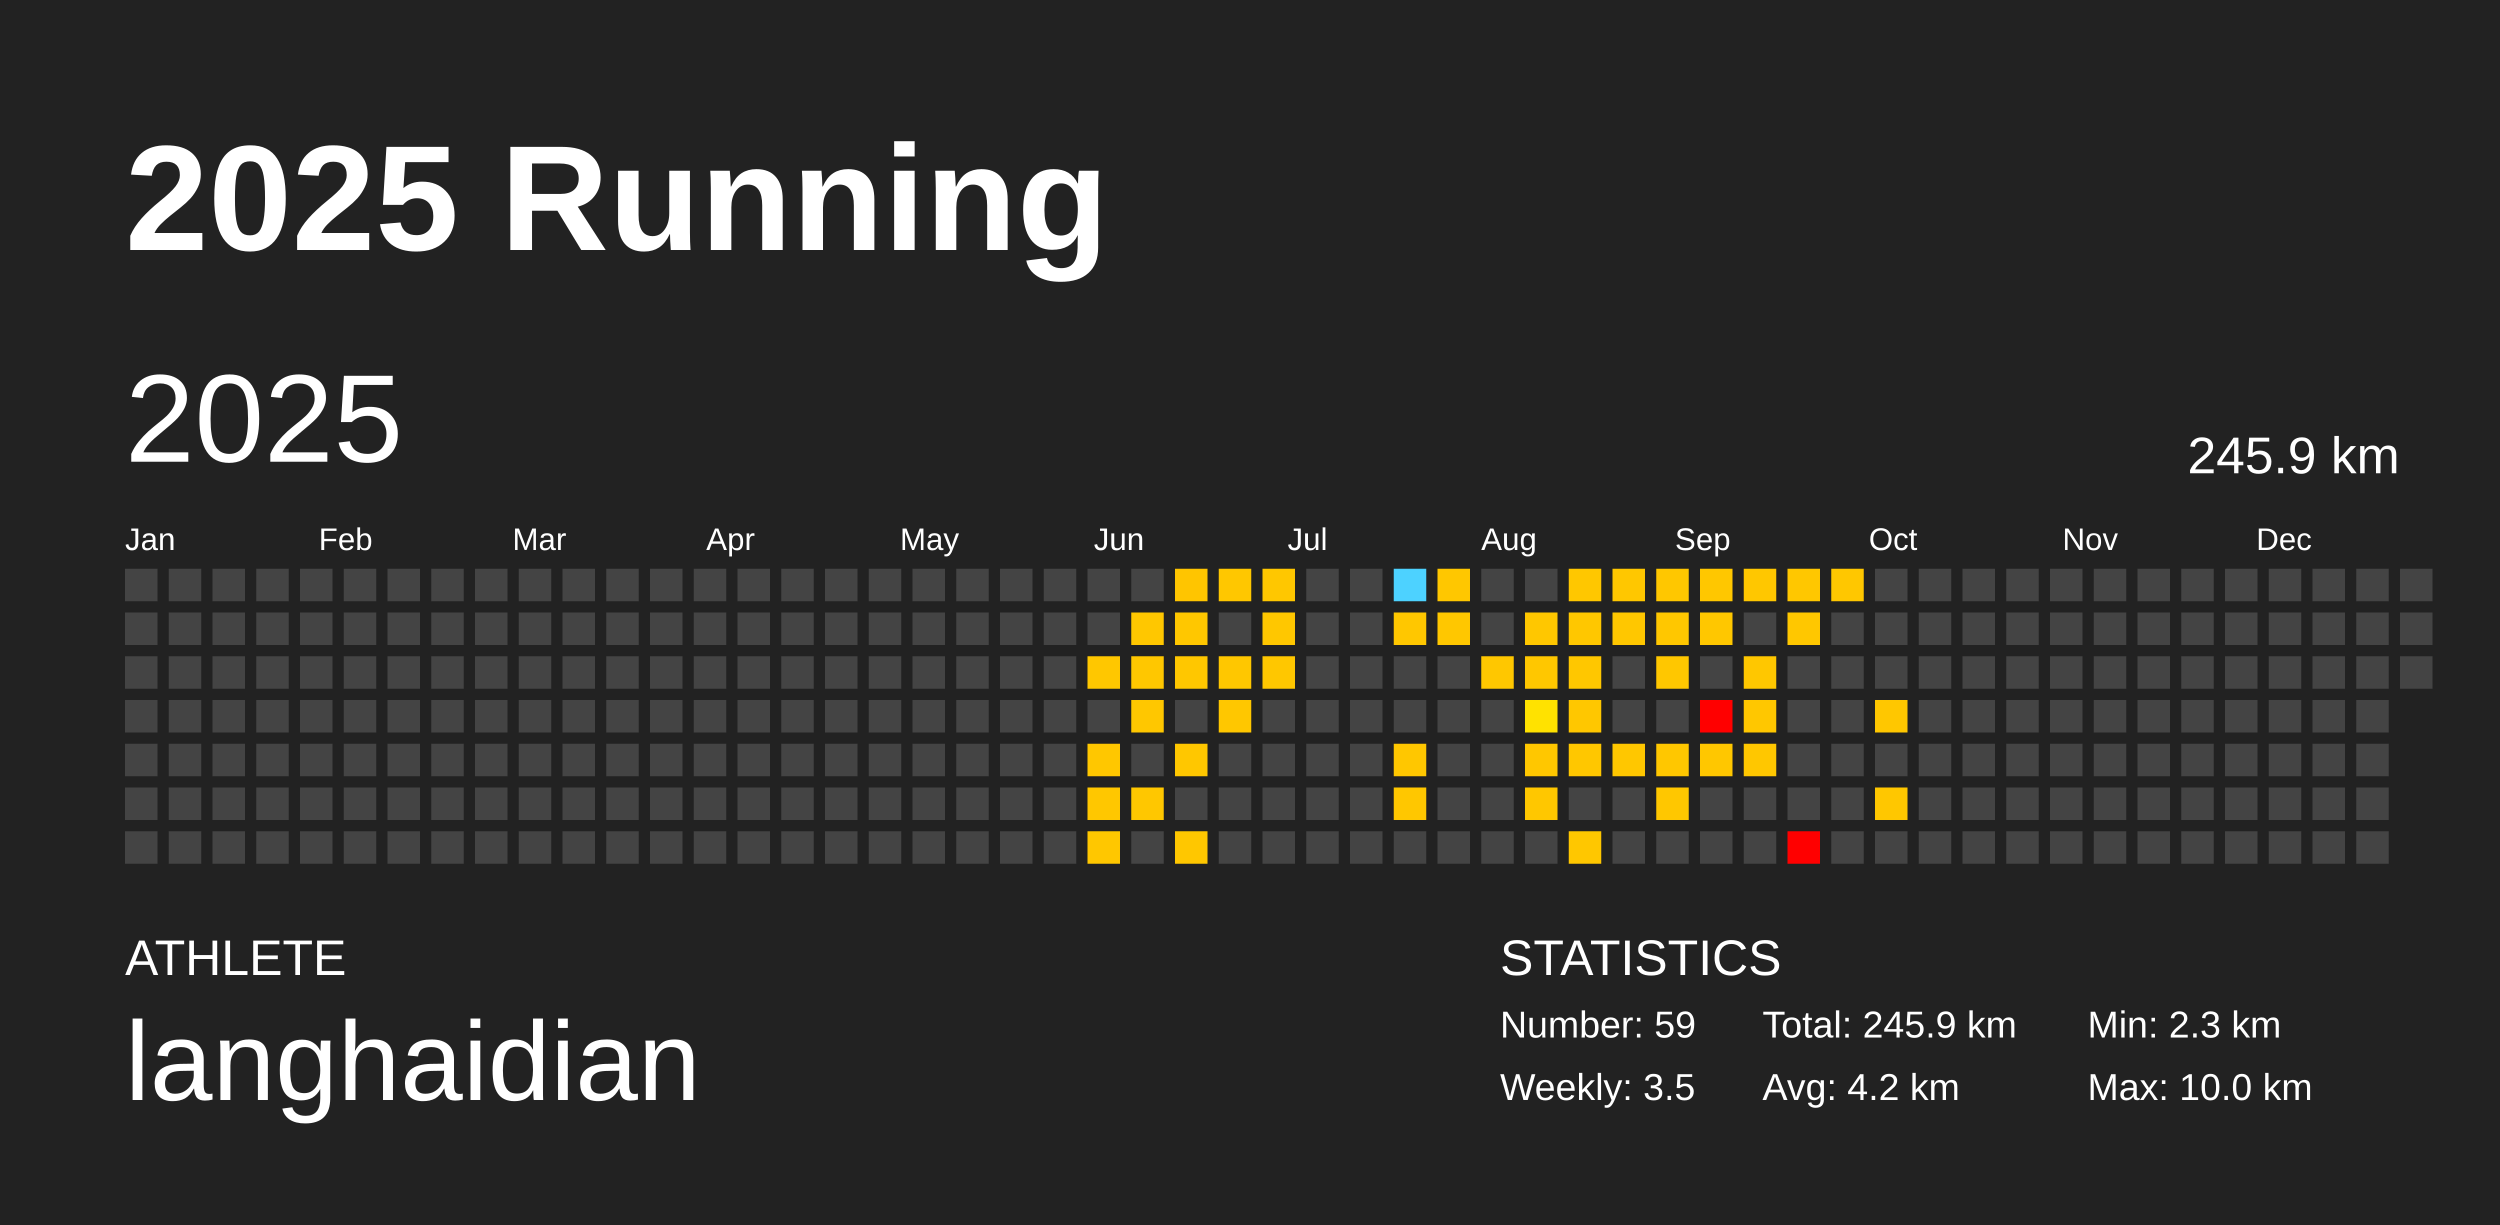
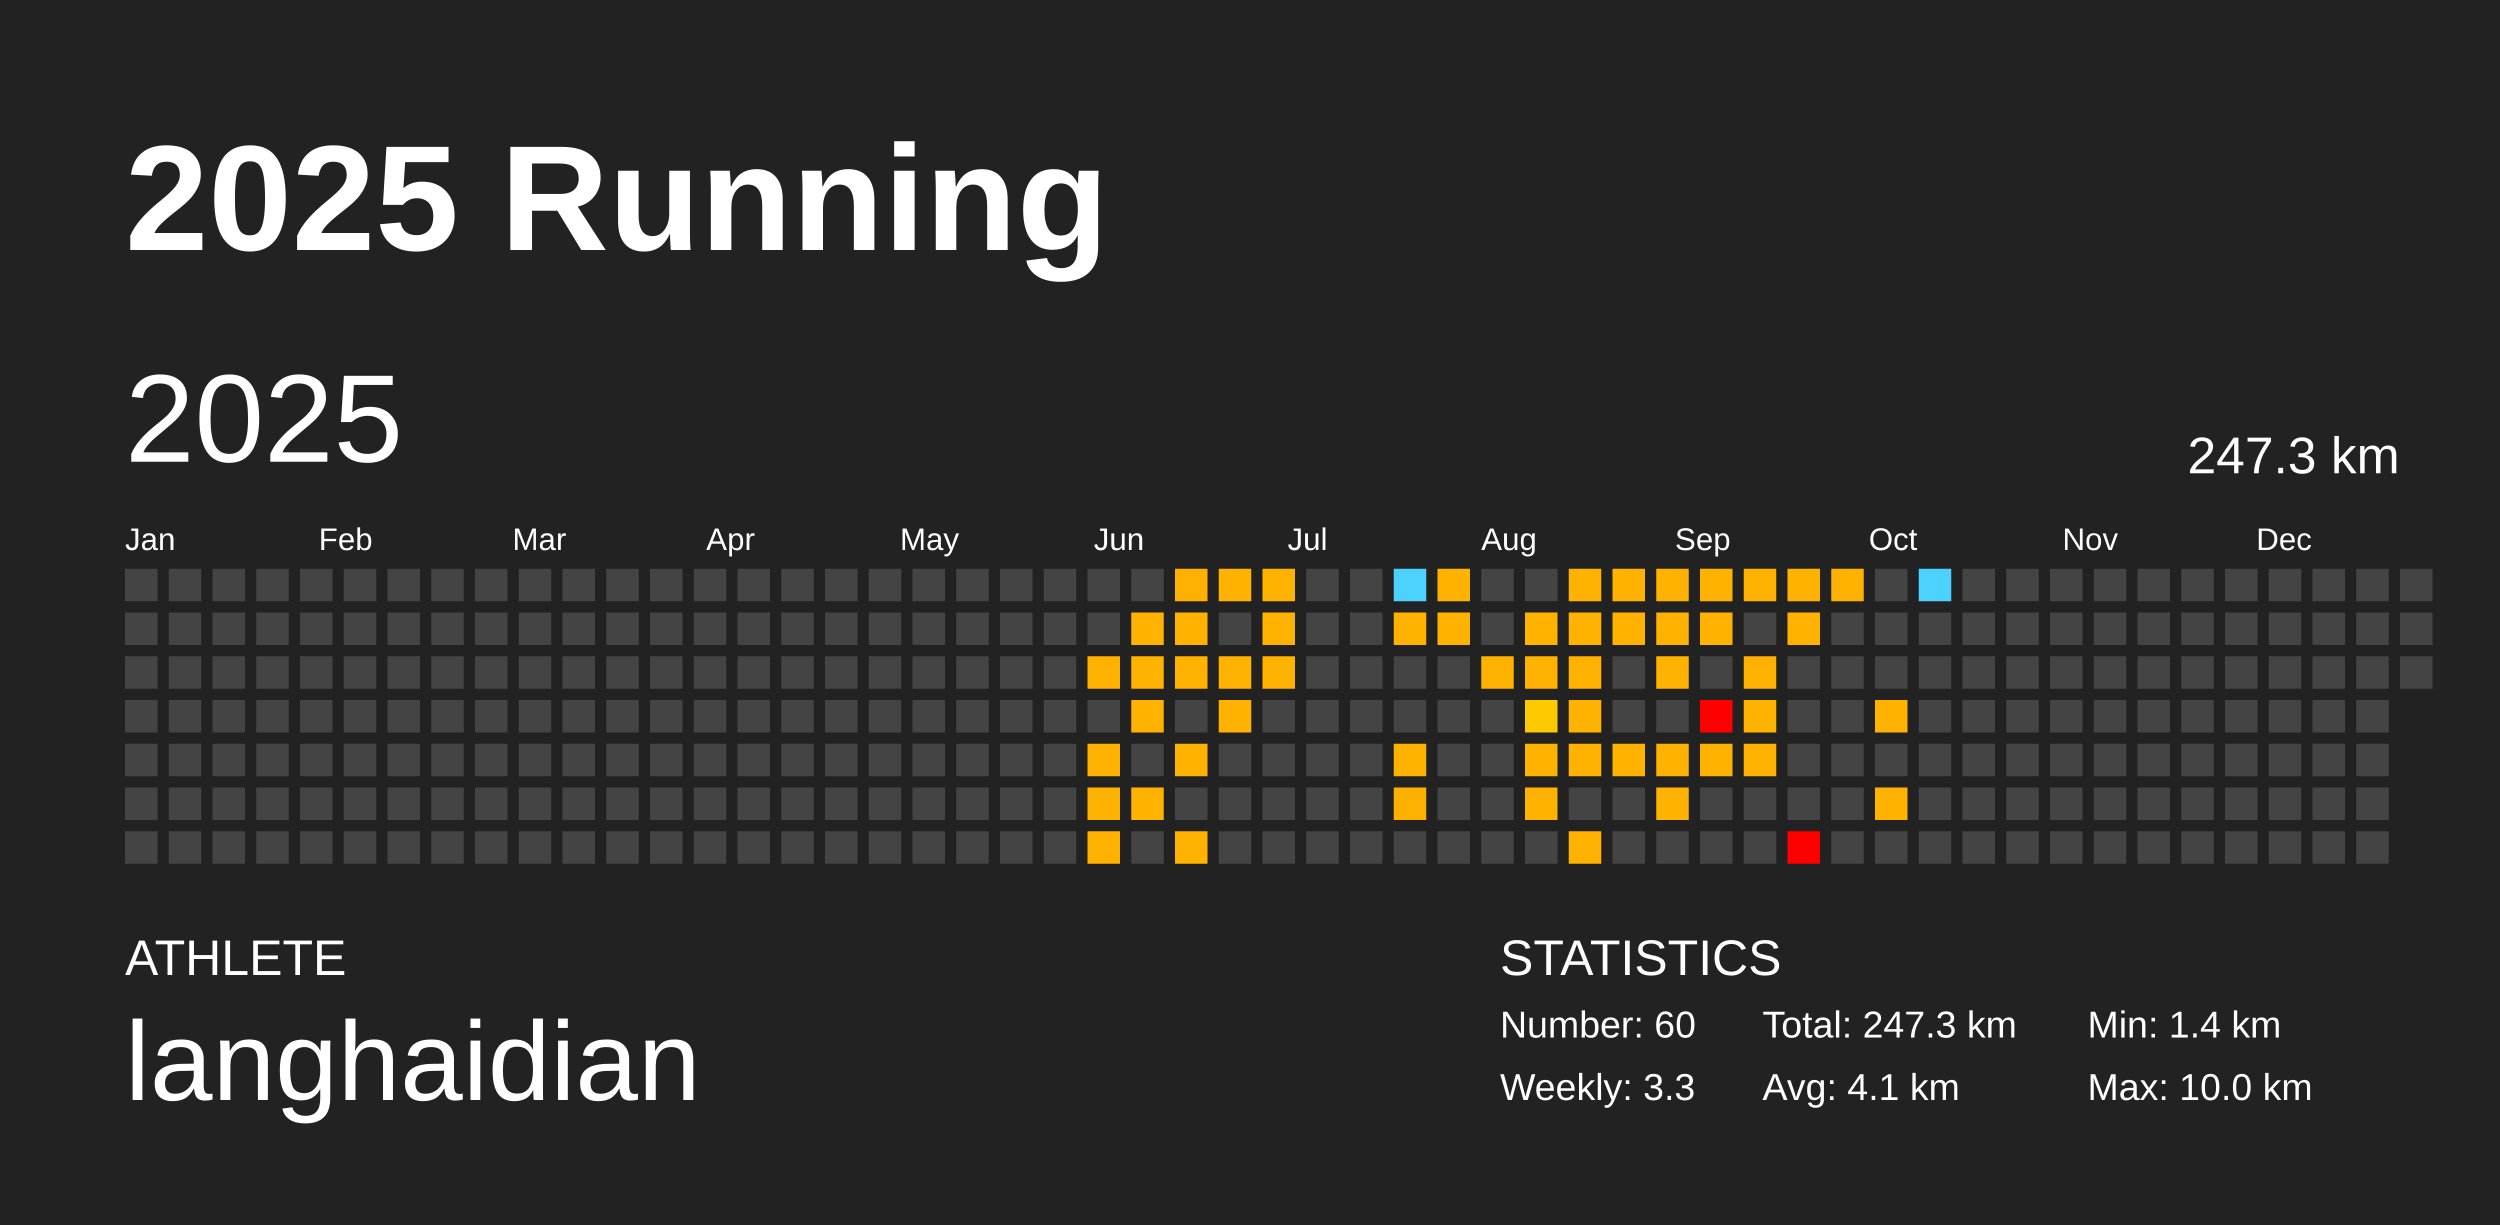
<svg xmlns="http://www.w3.org/2000/svg" baseProfile="full" height="98mm" version="1.1" viewBox="0,0,200,98" width="200mm">
  <defs />
  <rect fill="#222222" height="98" width="200" x="0" y="0" />
  <text fill="#FFFFFF" style="font-size:12px; font-family:Arial; font-weight:bold;" x="10" y="20">2025 Running</text>
  <text fill="#FFFFFF" style="font-size:4px; font-family:Arial" x="10" y="78">ATHLETE</text>
  <text fill="#FFFFFF" style="font-size:9px; font-family:Arial" x="10" y="88">langhaidian</text>
  <text fill="#FFFFFF" style="font-size:4px; font-family:Arial" x="120" y="78">STATISTICS</text>
-   <text fill="#FFFFFF" style="font-size:3px; font-family:Arial" x="120" y="83">Number: 59</text>
-   <text fill="#FFFFFF" style="font-size:3px; font-family:Arial" x="120" y="88">Weekly: 3.5</text>
-   <text fill="#FFFFFF" style="font-size:3px; font-family:Arial" x="141" y="83">Total: 245.9 km</text>
-   <text fill="#FFFFFF" style="font-size:3px; font-family:Arial" x="141" y="88">Avg: 4.2 km</text>
-   <text fill="#FFFFFF" style="font-size:3px; font-family:Arial" x="167" y="83">Min: 2.3 km</text>
+   <text fill="#FFFFFF" style="font-size:3px; font-family:Arial" x="120" y="83">Number: 60</text>
+   <text fill="#FFFFFF" style="font-size:3px; font-family:Arial" x="120" y="88">Weekly: 3.3</text>
+   <text fill="#FFFFFF" style="font-size:3px; font-family:Arial" x="141" y="83">Total: 247.3 km</text>
+   <text fill="#FFFFFF" style="font-size:3px; font-family:Arial" x="141" y="88">Avg: 4.1 km</text>
+   <text fill="#FFFFFF" style="font-size:3px; font-family:Arial" x="167" y="83">Min: 1.4 km</text>
  <text fill="#FFFFFF" style="font-size:3px; font-family:Arial" x="167" y="88">Max: 10.0 km</text>
  <text dominant-baseline="hanging" fill="#FFFFFF" style="font-size:10.0px; font-family:Arial;" x="10" y="30">2025</text>
-   <text dominant-baseline="hanging" fill="#FFFFFF" style="font-size:4.125px; font-family:Arial;" x="175" y="35">245.9 km</text>
+   <text dominant-baseline="hanging" fill="#FFFFFF" style="font-size:4.125px; font-family:Arial;" x="175" y="35">247.3 km</text>
  <text fill="#FFFFFF" style="font-size:2.5px; font-family:Arial" x="10.0" y="44">Jan</text>
  <text fill="#FFFFFF" style="font-size:2.5px; font-family:Arial" x="25.5" y="44">Feb</text>
  <text fill="#FFFFFF" style="font-size:2.5px; font-family:Arial" x="41.0" y="44">Mar</text>
  <text fill="#FFFFFF" style="font-size:2.5px; font-family:Arial" x="56.5" y="44">Apr</text>
  <text fill="#FFFFFF" style="font-size:2.5px; font-family:Arial" x="72.0" y="44">May</text>
  <text fill="#FFFFFF" style="font-size:2.5px; font-family:Arial" x="87.5" y="44">Jun</text>
  <text fill="#FFFFFF" style="font-size:2.5px; font-family:Arial" x="103.0" y="44">Jul</text>
  <text fill="#FFFFFF" style="font-size:2.5px; font-family:Arial" x="118.5" y="44">Aug</text>
  <text fill="#FFFFFF" style="font-size:2.5px; font-family:Arial" x="134.0" y="44">Sep</text>
  <text fill="#FFFFFF" style="font-size:2.5px; font-family:Arial" x="149.5" y="44">Oct</text>
  <text fill="#FFFFFF" style="font-size:2.5px; font-family:Arial" x="165.0" y="44">Nov</text>
  <text fill="#FFFFFF" style="font-size:2.5px; font-family:Arial" x="180.5" y="44">Dec</text>
  <rect fill="#444444" height="2.6" width="2.6" x="10.0" y="45.5" />
  <rect fill="#444444" height="2.6" width="2.6" x="10.0" y="49.0" />
  <rect fill="#444444" height="2.6" width="2.6" x="10.0" y="52.5" />
  <rect fill="#444444" height="2.6" width="2.6" x="10.0" y="56.0" />
  <rect fill="#444444" height="2.6" width="2.6" x="10.0" y="59.5" />
  <rect fill="#444444" height="2.6" width="2.6" x="10.0" y="63.0" />
  <rect fill="#444444" height="2.6" width="2.6" x="10.0" y="66.5" />
  <rect fill="#444444" height="2.6" width="2.6" x="13.5" y="45.5" />
  <rect fill="#444444" height="2.6" width="2.6" x="13.5" y="49.0" />
  <rect fill="#444444" height="2.6" width="2.6" x="13.5" y="52.5" />
  <rect fill="#444444" height="2.6" width="2.6" x="13.5" y="56.0" />
  <rect fill="#444444" height="2.6" width="2.6" x="13.5" y="59.5" />
  <rect fill="#444444" height="2.6" width="2.6" x="13.5" y="63.0" />
  <rect fill="#444444" height="2.6" width="2.6" x="13.5" y="66.5" />
  <rect fill="#444444" height="2.6" width="2.6" x="17.0" y="45.5" />
  <rect fill="#444444" height="2.6" width="2.6" x="17.0" y="49.0" />
  <rect fill="#444444" height="2.6" width="2.6" x="17.0" y="52.5" />
  <rect fill="#444444" height="2.6" width="2.6" x="17.0" y="56.0" />
  <rect fill="#444444" height="2.6" width="2.6" x="17.0" y="59.5" />
  <rect fill="#444444" height="2.6" width="2.6" x="17.0" y="63.0" />
  <rect fill="#444444" height="2.6" width="2.6" x="17.0" y="66.5" />
  <rect fill="#444444" height="2.6" width="2.6" x="20.5" y="45.5" />
  <rect fill="#444444" height="2.6" width="2.6" x="20.5" y="49.0" />
  <rect fill="#444444" height="2.6" width="2.6" x="20.5" y="52.5" />
  <rect fill="#444444" height="2.6" width="2.6" x="20.5" y="56.0" />
  <rect fill="#444444" height="2.6" width="2.6" x="20.5" y="59.5" />
  <rect fill="#444444" height="2.6" width="2.6" x="20.5" y="63.0" />
  <rect fill="#444444" height="2.6" width="2.6" x="20.5" y="66.5" />
  <rect fill="#444444" height="2.6" width="2.6" x="24.0" y="45.5" />
  <rect fill="#444444" height="2.6" width="2.6" x="24.0" y="49.0" />
  <rect fill="#444444" height="2.6" width="2.6" x="24.0" y="52.5" />
  <rect fill="#444444" height="2.6" width="2.6" x="24.0" y="56.0" />
  <rect fill="#444444" height="2.6" width="2.6" x="24.0" y="59.5" />
  <rect fill="#444444" height="2.6" width="2.6" x="24.0" y="63.0" />
  <rect fill="#444444" height="2.6" width="2.6" x="24.0" y="66.5" />
  <rect fill="#444444" height="2.6" width="2.6" x="27.5" y="45.5" />
  <rect fill="#444444" height="2.6" width="2.6" x="27.5" y="49.0" />
  <rect fill="#444444" height="2.6" width="2.6" x="27.5" y="52.5" />
  <rect fill="#444444" height="2.6" width="2.6" x="27.5" y="56.0" />
  <rect fill="#444444" height="2.6" width="2.6" x="27.5" y="59.5" />
  <rect fill="#444444" height="2.6" width="2.6" x="27.5" y="63.0" />
  <rect fill="#444444" height="2.6" width="2.6" x="27.5" y="66.5" />
  <rect fill="#444444" height="2.6" width="2.6" x="31.0" y="45.5" />
  <rect fill="#444444" height="2.6" width="2.6" x="31.0" y="49.0" />
  <rect fill="#444444" height="2.6" width="2.6" x="31.0" y="52.5" />
  <rect fill="#444444" height="2.6" width="2.6" x="31.0" y="56.0" />
  <rect fill="#444444" height="2.6" width="2.6" x="31.0" y="59.5" />
  <rect fill="#444444" height="2.6" width="2.6" x="31.0" y="63.0" />
  <rect fill="#444444" height="2.6" width="2.6" x="31.0" y="66.5" />
  <rect fill="#444444" height="2.6" width="2.6" x="34.5" y="45.5" />
  <rect fill="#444444" height="2.6" width="2.6" x="34.5" y="49.0" />
  <rect fill="#444444" height="2.6" width="2.6" x="34.5" y="52.5" />
  <rect fill="#444444" height="2.6" width="2.6" x="34.5" y="56.0" />
  <rect fill="#444444" height="2.6" width="2.6" x="34.5" y="59.5" />
  <rect fill="#444444" height="2.6" width="2.6" x="34.5" y="63.0" />
  <rect fill="#444444" height="2.6" width="2.6" x="34.5" y="66.5" />
  <rect fill="#444444" height="2.6" width="2.6" x="38.0" y="45.5" />
  <rect fill="#444444" height="2.6" width="2.6" x="38.0" y="49.0" />
  <rect fill="#444444" height="2.6" width="2.6" x="38.0" y="52.5" />
  <rect fill="#444444" height="2.6" width="2.6" x="38.0" y="56.0" />
  <rect fill="#444444" height="2.6" width="2.6" x="38.0" y="59.5" />
  <rect fill="#444444" height="2.6" width="2.6" x="38.0" y="63.0" />
  <rect fill="#444444" height="2.6" width="2.6" x="38.0" y="66.5" />
  <rect fill="#444444" height="2.6" width="2.6" x="41.5" y="45.5" />
  <rect fill="#444444" height="2.6" width="2.6" x="41.5" y="49.0" />
  <rect fill="#444444" height="2.6" width="2.6" x="41.5" y="52.5" />
  <rect fill="#444444" height="2.6" width="2.6" x="41.5" y="56.0" />
  <rect fill="#444444" height="2.6" width="2.6" x="41.5" y="59.5" />
  <rect fill="#444444" height="2.6" width="2.6" x="41.5" y="63.0" />
  <rect fill="#444444" height="2.6" width="2.6" x="41.5" y="66.5" />
  <rect fill="#444444" height="2.6" width="2.6" x="45.0" y="45.5" />
  <rect fill="#444444" height="2.6" width="2.6" x="45.0" y="49.0" />
  <rect fill="#444444" height="2.6" width="2.6" x="45.0" y="52.5" />
  <rect fill="#444444" height="2.6" width="2.6" x="45.0" y="56.0" />
  <rect fill="#444444" height="2.6" width="2.6" x="45.0" y="59.5" />
  <rect fill="#444444" height="2.6" width="2.6" x="45.0" y="63.0" />
  <rect fill="#444444" height="2.6" width="2.6" x="45.0" y="66.5" />
  <rect fill="#444444" height="2.6" width="2.6" x="48.5" y="45.5" />
  <rect fill="#444444" height="2.6" width="2.6" x="48.5" y="49.0" />
  <rect fill="#444444" height="2.6" width="2.6" x="48.5" y="52.5" />
  <rect fill="#444444" height="2.6" width="2.6" x="48.5" y="56.0" />
  <rect fill="#444444" height="2.6" width="2.6" x="48.5" y="59.5" />
  <rect fill="#444444" height="2.6" width="2.6" x="48.5" y="63.0" />
  <rect fill="#444444" height="2.6" width="2.6" x="48.5" y="66.5" />
  <rect fill="#444444" height="2.6" width="2.6" x="52.0" y="45.5" />
  <rect fill="#444444" height="2.6" width="2.6" x="52.0" y="49.0" />
  <rect fill="#444444" height="2.6" width="2.6" x="52.0" y="52.5" />
  <rect fill="#444444" height="2.6" width="2.6" x="52.0" y="56.0" />
  <rect fill="#444444" height="2.6" width="2.6" x="52.0" y="59.5" />
  <rect fill="#444444" height="2.6" width="2.6" x="52.0" y="63.0" />
  <rect fill="#444444" height="2.6" width="2.6" x="52.0" y="66.5" />
  <rect fill="#444444" height="2.6" width="2.6" x="55.5" y="45.5" />
  <rect fill="#444444" height="2.6" width="2.6" x="55.5" y="49.0" />
  <rect fill="#444444" height="2.6" width="2.6" x="55.5" y="52.5" />
  <rect fill="#444444" height="2.6" width="2.6" x="55.5" y="56.0" />
  <rect fill="#444444" height="2.6" width="2.6" x="55.5" y="59.5" />
  <rect fill="#444444" height="2.6" width="2.6" x="55.5" y="63.0" />
  <rect fill="#444444" height="2.6" width="2.6" x="55.5" y="66.5" />
  <rect fill="#444444" height="2.6" width="2.6" x="59.0" y="45.5" />
  <rect fill="#444444" height="2.6" width="2.6" x="59.0" y="49.0" />
  <rect fill="#444444" height="2.6" width="2.6" x="59.0" y="52.5" />
  <rect fill="#444444" height="2.6" width="2.6" x="59.0" y="56.0" />
  <rect fill="#444444" height="2.6" width="2.6" x="59.0" y="59.5" />
  <rect fill="#444444" height="2.6" width="2.6" x="59.0" y="63.0" />
  <rect fill="#444444" height="2.6" width="2.6" x="59.0" y="66.5" />
  <rect fill="#444444" height="2.6" width="2.6" x="62.5" y="45.5" />
  <rect fill="#444444" height="2.6" width="2.6" x="62.5" y="49.0" />
  <rect fill="#444444" height="2.6" width="2.6" x="62.5" y="52.5" />
  <rect fill="#444444" height="2.6" width="2.6" x="62.5" y="56.0" />
  <rect fill="#444444" height="2.6" width="2.6" x="62.5" y="59.5" />
  <rect fill="#444444" height="2.6" width="2.6" x="62.5" y="63.0" />
  <rect fill="#444444" height="2.6" width="2.6" x="62.5" y="66.5" />
  <rect fill="#444444" height="2.6" width="2.6" x="66.0" y="45.5" />
  <rect fill="#444444" height="2.6" width="2.6" x="66.0" y="49.0" />
  <rect fill="#444444" height="2.6" width="2.6" x="66.0" y="52.5" />
  <rect fill="#444444" height="2.6" width="2.6" x="66.0" y="56.0" />
  <rect fill="#444444" height="2.6" width="2.6" x="66.0" y="59.5" />
  <rect fill="#444444" height="2.6" width="2.6" x="66.0" y="63.0" />
  <rect fill="#444444" height="2.6" width="2.6" x="66.0" y="66.5" />
  <rect fill="#444444" height="2.6" width="2.6" x="69.5" y="45.5" />
  <rect fill="#444444" height="2.6" width="2.6" x="69.5" y="49.0" />
  <rect fill="#444444" height="2.6" width="2.6" x="69.5" y="52.5" />
  <rect fill="#444444" height="2.6" width="2.6" x="69.5" y="56.0" />
  <rect fill="#444444" height="2.6" width="2.6" x="69.5" y="59.5" />
  <rect fill="#444444" height="2.6" width="2.6" x="69.5" y="63.0" />
  <rect fill="#444444" height="2.6" width="2.6" x="69.5" y="66.5" />
  <rect fill="#444444" height="2.6" width="2.6" x="73.0" y="45.5" />
  <rect fill="#444444" height="2.6" width="2.6" x="73.0" y="49.0" />
  <rect fill="#444444" height="2.6" width="2.6" x="73.0" y="52.5" />
  <rect fill="#444444" height="2.6" width="2.6" x="73.0" y="56.0" />
  <rect fill="#444444" height="2.6" width="2.6" x="73.0" y="59.5" />
  <rect fill="#444444" height="2.6" width="2.6" x="73.0" y="63.0" />
  <rect fill="#444444" height="2.6" width="2.6" x="73.0" y="66.5" />
  <rect fill="#444444" height="2.6" width="2.6" x="76.5" y="45.5" />
  <rect fill="#444444" height="2.6" width="2.6" x="76.5" y="49.0" />
  <rect fill="#444444" height="2.6" width="2.6" x="76.5" y="52.5" />
  <rect fill="#444444" height="2.6" width="2.6" x="76.5" y="56.0" />
  <rect fill="#444444" height="2.6" width="2.6" x="76.5" y="59.5" />
  <rect fill="#444444" height="2.6" width="2.6" x="76.5" y="63.0" />
  <rect fill="#444444" height="2.6" width="2.6" x="76.5" y="66.5" />
  <rect fill="#444444" height="2.6" width="2.6" x="80.0" y="45.5" />
  <rect fill="#444444" height="2.6" width="2.6" x="80.0" y="49.0" />
  <rect fill="#444444" height="2.6" width="2.6" x="80.0" y="52.5" />
  <rect fill="#444444" height="2.6" width="2.6" x="80.0" y="56.0" />
  <rect fill="#444444" height="2.6" width="2.6" x="80.0" y="59.5" />
  <rect fill="#444444" height="2.6" width="2.6" x="80.0" y="63.0" />
  <rect fill="#444444" height="2.6" width="2.6" x="80.0" y="66.5" />
  <rect fill="#444444" height="2.6" width="2.6" x="83.5" y="45.5" />
  <rect fill="#444444" height="2.6" width="2.6" x="83.5" y="49.0" />
  <rect fill="#444444" height="2.6" width="2.6" x="83.5" y="52.5" />
  <rect fill="#444444" height="2.6" width="2.6" x="83.5" y="56.0" />
  <rect fill="#444444" height="2.6" width="2.6" x="83.5" y="59.5" />
  <rect fill="#444444" height="2.6" width="2.6" x="83.5" y="63.0" />
  <rect fill="#444444" height="2.6" width="2.6" x="83.5" y="66.5" />
  <rect fill="#444444" height="2.6" width="2.6" x="87.0" y="45.5" />
  <rect fill="#444444" height="2.6" width="2.6" x="87.0" y="49.0" />
-   <rect fill="#ffc700" height="2.6" width="2.6" x="87.0" y="52.5" />
+   <rect fill="#ffb200" height="2.6" width="2.6" x="87.0" y="52.5" />
  <rect fill="#444444" height="2.6" width="2.6" x="87.0" y="56.0" />
-   <rect fill="#ffc700" height="2.6" width="2.6" x="87.0" y="59.5" />
-   <rect fill="#ffc700" height="2.6" width="2.6" x="87.0" y="63.0" />
-   <rect fill="#ffc700" height="2.6" width="2.6" x="87.0" y="66.5" />
+   <rect fill="#ffb200" height="2.6" width="2.6" x="87.0" y="59.5" />
+   <rect fill="#ffb200" height="2.6" width="2.6" x="87.0" y="63.0" />
+   <rect fill="#ffb200" height="2.6" width="2.6" x="87.0" y="66.5" />
  <rect fill="#444444" height="2.6" width="2.6" x="90.5" y="45.5" />
-   <rect fill="#ffc700" height="2.6" width="2.6" x="90.5" y="49.0" />
-   <rect fill="#ffc700" height="2.6" width="2.6" x="90.5" y="52.5" />
-   <rect fill="#ffc700" height="2.6" width="2.6" x="90.5" y="56.0" />
+   <rect fill="#ffb200" height="2.6" width="2.6" x="90.5" y="49.0" />
+   <rect fill="#ffb200" height="2.6" width="2.6" x="90.5" y="52.5" />
+   <rect fill="#ffb200" height="2.6" width="2.6" x="90.5" y="56.0" />
  <rect fill="#444444" height="2.6" width="2.6" x="90.5" y="59.5" />
-   <rect fill="#ffc700" height="2.6" width="2.6" x="90.5" y="63.0" />
+   <rect fill="#ffb200" height="2.6" width="2.6" x="90.5" y="63.0" />
  <rect fill="#444444" height="2.6" width="2.6" x="90.5" y="66.5" />
-   <rect fill="#ffc500" height="2.6" width="2.6" x="94.0" y="45.5" />
-   <rect fill="#ffc700" height="2.6" width="2.6" x="94.0" y="49.0" />
-   <rect fill="#ffc700" height="2.6" width="2.6" x="94.0" y="52.5" />
+   <rect fill="#ffb000" height="2.6" width="2.6" x="94.0" y="45.5" />
+   <rect fill="#ffb200" height="2.6" width="2.6" x="94.0" y="49.0" />
+   <rect fill="#ffb200" height="2.6" width="2.6" x="94.0" y="52.5" />
  <rect fill="#444444" height="2.6" width="2.6" x="94.0" y="56.0" />
-   <rect fill="#ffc700" height="2.6" width="2.6" x="94.0" y="59.5" />
+   <rect fill="#ffb200" height="2.6" width="2.6" x="94.0" y="59.5" />
  <rect fill="#444444" height="2.6" width="2.6" x="94.0" y="63.0" />
-   <rect fill="#ffc700" height="2.6" width="2.6" x="94.0" y="66.5" />
-   <rect fill="#ffc700" height="2.6" width="2.6" x="97.5" y="45.5" />
+   <rect fill="#ffb200" height="2.6" width="2.6" x="94.0" y="66.5" />
+   <rect fill="#ffb200" height="2.6" width="2.6" x="97.5" y="45.5" />
  <rect fill="#444444" height="2.6" width="2.6" x="97.5" y="49.0" />
-   <rect fill="#ffc700" height="2.6" width="2.6" x="97.5" y="52.5" />
-   <rect fill="#ffc700" height="2.6" width="2.6" x="97.5" y="56.0" />
+   <rect fill="#ffb200" height="2.6" width="2.6" x="97.5" y="52.5" />
+   <rect fill="#ffb200" height="2.6" width="2.6" x="97.5" y="56.0" />
  <rect fill="#444444" height="2.6" width="2.6" x="97.5" y="59.5" />
  <rect fill="#444444" height="2.6" width="2.6" x="97.5" y="63.0" />
  <rect fill="#444444" height="2.6" width="2.6" x="97.5" y="66.5" />
-   <rect fill="#ffc700" height="2.6" width="2.6" x="101.0" y="45.5" />
-   <rect fill="#ffc700" height="2.6" width="2.6" x="101.0" y="49.0" />
-   <rect fill="#ffc700" height="2.6" width="2.6" x="101.0" y="52.5" />
+   <rect fill="#ffb200" height="2.6" width="2.6" x="101.0" y="45.5" />
+   <rect fill="#ffb200" height="2.6" width="2.6" x="101.0" y="49.0" />
+   <rect fill="#ffb200" height="2.6" width="2.6" x="101.0" y="52.5" />
  <rect fill="#444444" height="2.6" width="2.6" x="101.0" y="56.0" />
  <rect fill="#444444" height="2.6" width="2.6" x="101.0" y="59.5" />
  <rect fill="#444444" height="2.6" width="2.6" x="101.0" y="63.0" />
  <rect fill="#444444" height="2.6" width="2.6" x="101.0" y="66.5" />
  <rect fill="#444444" height="2.6" width="2.6" x="104.5" y="45.5" />
  <rect fill="#444444" height="2.6" width="2.6" x="104.5" y="49.0" />
  <rect fill="#444444" height="2.6" width="2.6" x="104.5" y="52.5" />
  <rect fill="#444444" height="2.6" width="2.6" x="104.5" y="56.0" />
  <rect fill="#444444" height="2.6" width="2.6" x="104.5" y="59.5" />
  <rect fill="#444444" height="2.6" width="2.6" x="104.5" y="63.0" />
  <rect fill="#444444" height="2.6" width="2.6" x="104.5" y="66.5" />
  <rect fill="#444444" height="2.6" width="2.6" x="108.0" y="45.5" />
  <rect fill="#444444" height="2.6" width="2.6" x="108.0" y="49.0" />
  <rect fill="#444444" height="2.6" width="2.6" x="108.0" y="52.5" />
  <rect fill="#444444" height="2.6" width="2.6" x="108.0" y="56.0" />
  <rect fill="#444444" height="2.6" width="2.6" x="108.0" y="59.5" />
  <rect fill="#444444" height="2.6" width="2.6" x="108.0" y="63.0" />
  <rect fill="#444444" height="2.6" width="2.6" x="108.0" y="66.5" />
  <rect fill="#4dd2ff" height="2.6" width="2.6" x="111.5" y="45.5" />
-   <rect fill="#ffc700" height="2.6" width="2.6" x="111.5" y="49.0" />
+   <rect fill="#ffb200" height="2.6" width="2.6" x="111.5" y="49.0" />
  <rect fill="#444444" height="2.6" width="2.6" x="111.5" y="52.5" />
  <rect fill="#444444" height="2.6" width="2.6" x="111.5" y="56.0" />
-   <rect fill="#ffc700" height="2.6" width="2.6" x="111.5" y="59.5" />
-   <rect fill="#ffc700" height="2.6" width="2.6" x="111.5" y="63.0" />
+   <rect fill="#ffb200" height="2.6" width="2.6" x="111.5" y="59.5" />
+   <rect fill="#ffb100" height="2.6" width="2.6" x="111.5" y="63.0" />
  <rect fill="#444444" height="2.6" width="2.6" x="111.5" y="66.5" />
-   <rect fill="#ffc700" height="2.6" width="2.6" x="115.0" y="45.5" />
-   <rect fill="#ffc700" height="2.6" width="2.6" x="115.0" y="49.0" />
+   <rect fill="#ffb200" height="2.6" width="2.6" x="115.0" y="45.5" />
+   <rect fill="#ffb200" height="2.6" width="2.6" x="115.0" y="49.0" />
  <rect fill="#444444" height="2.6" width="2.6" x="115.0" y="52.5" />
  <rect fill="#444444" height="2.6" width="2.6" x="115.0" y="56.0" />
  <rect fill="#444444" height="2.6" width="2.6" x="115.0" y="59.5" />
  <rect fill="#444444" height="2.6" width="2.6" x="115.0" y="63.0" />
  <rect fill="#444444" height="2.6" width="2.6" x="115.0" y="66.5" />
  <rect fill="#444444" height="2.6" width="2.6" x="118.5" y="45.5" />
  <rect fill="#444444" height="2.6" width="2.6" x="118.5" y="49.0" />
-   <rect fill="#ffc700" height="2.6" width="2.6" x="118.5" y="52.5" />
+   <rect fill="#ffb200" height="2.6" width="2.6" x="118.5" y="52.5" />
  <rect fill="#444444" height="2.6" width="2.6" x="118.5" y="56.0" />
  <rect fill="#444444" height="2.6" width="2.6" x="118.5" y="59.5" />
  <rect fill="#444444" height="2.6" width="2.6" x="118.5" y="63.0" />
  <rect fill="#444444" height="2.6" width="2.6" x="118.5" y="66.5" />
  <rect fill="#444444" height="2.6" width="2.6" x="122.0" y="45.5" />
-   <rect fill="#ffc700" height="2.6" width="2.6" x="122.0" y="49.0" />
-   <rect fill="#ffc700" height="2.6" width="2.6" x="122.0" y="52.5" />
-   <rect fill="#ffe200" height="2.6" width="2.6" x="122.0" y="56.0" />
-   <rect fill="#ffc700" height="2.6" width="2.6" x="122.0" y="59.5" />
-   <rect fill="#ffc700" height="2.6" width="2.6" x="122.0" y="63.0" />
+   <rect fill="#ffb200" height="2.6" width="2.6" x="122.0" y="49.0" />
+   <rect fill="#ffb200" height="2.6" width="2.6" x="122.0" y="52.5" />
+   <rect fill="#ffc900" height="2.6" width="2.6" x="122.0" y="56.0" />
+   <rect fill="#ffb200" height="2.6" width="2.6" x="122.0" y="59.5" />
+   <rect fill="#ffb200" height="2.6" width="2.6" x="122.0" y="63.0" />
  <rect fill="#444444" height="2.6" width="2.6" x="122.0" y="66.5" />
-   <rect fill="#ffc700" height="2.6" width="2.6" x="125.5" y="45.5" />
-   <rect fill="#ffc700" height="2.6" width="2.6" x="125.5" y="49.0" />
-   <rect fill="#ffc700" height="2.6" width="2.6" x="125.5" y="52.5" />
-   <rect fill="#ffc700" height="2.6" width="2.6" x="125.5" y="56.0" />
-   <rect fill="#ffc700" height="2.6" width="2.6" x="125.5" y="59.5" />
+   <rect fill="#ffb200" height="2.6" width="2.6" x="125.5" y="45.5" />
+   <rect fill="#ffb200" height="2.6" width="2.6" x="125.5" y="49.0" />
+   <rect fill="#ffb200" height="2.6" width="2.6" x="125.5" y="52.5" />
+   <rect fill="#ffb200" height="2.6" width="2.6" x="125.5" y="56.0" />
+   <rect fill="#ffb200" height="2.6" width="2.6" x="125.5" y="59.5" />
  <rect fill="#444444" height="2.6" width="2.6" x="125.5" y="63.0" />
-   <rect fill="#ffc700" height="2.6" width="2.6" x="125.5" y="66.5" />
-   <rect fill="#ffc700" height="2.6" width="2.6" x="129.0" y="45.5" />
-   <rect fill="#ffc700" height="2.6" width="2.6" x="129.0" y="49.0" />
+   <rect fill="#ffb200" height="2.6" width="2.6" x="125.5" y="66.5" />
+   <rect fill="#ffb200" height="2.6" width="2.6" x="129.0" y="45.5" />
+   <rect fill="#ffb200" height="2.6" width="2.6" x="129.0" y="49.0" />
  <rect fill="#444444" height="2.6" width="2.6" x="129.0" y="52.5" />
  <rect fill="#444444" height="2.6" width="2.6" x="129.0" y="56.0" />
-   <rect fill="#ffc700" height="2.6" width="2.6" x="129.0" y="59.5" />
+   <rect fill="#ffb200" height="2.6" width="2.6" x="129.0" y="59.5" />
  <rect fill="#444444" height="2.6" width="2.6" x="129.0" y="63.0" />
  <rect fill="#444444" height="2.6" width="2.6" x="129.0" y="66.5" />
-   <rect fill="#ffc700" height="2.6" width="2.6" x="132.5" y="45.5" />
-   <rect fill="#ffc700" height="2.6" width="2.6" x="132.5" y="49.0" />
-   <rect fill="#ffc700" height="2.6" width="2.6" x="132.5" y="52.5" />
+   <rect fill="#ffb200" height="2.6" width="2.6" x="132.5" y="45.5" />
+   <rect fill="#ffb200" height="2.6" width="2.6" x="132.5" y="49.0" />
+   <rect fill="#ffb200" height="2.6" width="2.6" x="132.5" y="52.5" />
  <rect fill="#444444" height="2.6" width="2.6" x="132.5" y="56.0" />
-   <rect fill="#ffc700" height="2.6" width="2.6" x="132.5" y="59.5" />
-   <rect fill="#ffc700" height="2.6" width="2.6" x="132.5" y="63.0" />
+   <rect fill="#ffb200" height="2.6" width="2.6" x="132.5" y="59.5" />
+   <rect fill="#ffb200" height="2.6" width="2.6" x="132.5" y="63.0" />
  <rect fill="#444444" height="2.6" width="2.6" x="132.5" y="66.5" />
-   <rect fill="#ffc700" height="2.6" width="2.6" x="136.0" y="45.5" />
-   <rect fill="#ffc700" height="2.6" width="2.6" x="136.0" y="49.0" />
+   <rect fill="#ffb200" height="2.6" width="2.6" x="136.0" y="45.5" />
+   <rect fill="#ffb200" height="2.6" width="2.6" x="136.0" y="49.0" />
  <rect fill="#444444" height="2.6" width="2.6" x="136.0" y="52.5" />
  <rect fill="red" height="2.6" width="2.6" x="136.0" y="56.0" />
-   <rect fill="#ffc700" height="2.6" width="2.6" x="136.0" y="59.5" />
+   <rect fill="#ffb200" height="2.6" width="2.6" x="136.0" y="59.5" />
  <rect fill="#444444" height="2.6" width="2.6" x="136.0" y="63.0" />
  <rect fill="#444444" height="2.6" width="2.6" x="136.0" y="66.5" />
-   <rect fill="#ffc700" height="2.6" width="2.6" x="139.5" y="45.5" />
+   <rect fill="#ffb200" height="2.6" width="2.6" x="139.5" y="45.5" />
  <rect fill="#444444" height="2.6" width="2.6" x="139.5" y="49.0" />
-   <rect fill="#ffc700" height="2.6" width="2.6" x="139.5" y="52.5" />
-   <rect fill="#ffc700" height="2.6" width="2.6" x="139.5" y="56.0" />
-   <rect fill="#ffc700" height="2.6" width="2.6" x="139.5" y="59.5" />
+   <rect fill="#ffb100" height="2.6" width="2.6" x="139.5" y="52.5" />
+   <rect fill="#ffb200" height="2.6" width="2.6" x="139.5" y="56.0" />
+   <rect fill="#ffb200" height="2.6" width="2.6" x="139.5" y="59.5" />
  <rect fill="#444444" height="2.6" width="2.6" x="139.5" y="63.0" />
  <rect fill="#444444" height="2.6" width="2.6" x="139.5" y="66.5" />
-   <rect fill="#ffc700" height="2.6" width="2.6" x="143.0" y="45.5" />
-   <rect fill="#ffc700" height="2.6" width="2.6" x="143.0" y="49.0" />
+   <rect fill="#ffb200" height="2.6" width="2.6" x="143.0" y="45.5" />
+   <rect fill="#ffb200" height="2.6" width="2.6" x="143.0" y="49.0" />
  <rect fill="#444444" height="2.6" width="2.6" x="143.0" y="52.5" />
  <rect fill="#444444" height="2.6" width="2.6" x="143.0" y="56.0" />
  <rect fill="#444444" height="2.6" width="2.6" x="143.0" y="59.5" />
  <rect fill="#444444" height="2.6" width="2.6" x="143.0" y="63.0" />
  <rect fill="red" height="2.6" width="2.6" x="143.0" y="66.5" />
-   <rect fill="#ffc700" height="2.6" width="2.6" x="146.5" y="45.5" />
+   <rect fill="#ffb200" height="2.6" width="2.6" x="146.5" y="45.5" />
  <rect fill="#444444" height="2.6" width="2.6" x="146.5" y="49.0" />
  <rect fill="#444444" height="2.6" width="2.6" x="146.5" y="52.5" />
  <rect fill="#444444" height="2.6" width="2.6" x="146.5" y="56.0" />
  <rect fill="#444444" height="2.6" width="2.6" x="146.5" y="59.5" />
  <rect fill="#444444" height="2.6" width="2.6" x="146.5" y="63.0" />
  <rect fill="#444444" height="2.6" width="2.6" x="146.5" y="66.5" />
  <rect fill="#444444" height="2.6" width="2.6" x="150.0" y="45.5" />
  <rect fill="#444444" height="2.6" width="2.6" x="150.0" y="49.0" />
  <rect fill="#444444" height="2.6" width="2.6" x="150.0" y="52.5" />
-   <rect fill="#ffc700" height="2.6" width="2.6" x="150.0" y="56.0" />
+   <rect fill="#ffb200" height="2.6" width="2.6" x="150.0" y="56.0" />
  <rect fill="#444444" height="2.6" width="2.6" x="150.0" y="59.5" />
-   <rect fill="#ffc700" height="2.6" width="2.6" x="150.0" y="63.0" />
+   <rect fill="#ffb200" height="2.6" width="2.6" x="150.0" y="63.0" />
  <rect fill="#444444" height="2.6" width="2.6" x="150.0" y="66.5" />
-   <rect fill="#444444" height="2.6" width="2.6" x="153.5" y="45.5" />
+   <rect fill="#4dd2ff" height="2.6" width="2.6" x="153.5" y="45.5" />
  <rect fill="#444444" height="2.6" width="2.6" x="153.5" y="49.0" />
  <rect fill="#444444" height="2.6" width="2.6" x="153.5" y="52.5" />
  <rect fill="#444444" height="2.6" width="2.6" x="153.5" y="56.0" />
  <rect fill="#444444" height="2.6" width="2.6" x="153.5" y="59.5" />
  <rect fill="#444444" height="2.6" width="2.6" x="153.5" y="63.0" />
  <rect fill="#444444" height="2.6" width="2.6" x="153.5" y="66.5" />
  <rect fill="#444444" height="2.6" width="2.6" x="157.0" y="45.5" />
  <rect fill="#444444" height="2.6" width="2.6" x="157.0" y="49.0" />
  <rect fill="#444444" height="2.6" width="2.6" x="157.0" y="52.5" />
  <rect fill="#444444" height="2.6" width="2.6" x="157.0" y="56.0" />
  <rect fill="#444444" height="2.6" width="2.6" x="157.0" y="59.5" />
  <rect fill="#444444" height="2.6" width="2.6" x="157.0" y="63.0" />
  <rect fill="#444444" height="2.6" width="2.6" x="157.0" y="66.5" />
  <rect fill="#444444" height="2.6" width="2.6" x="160.5" y="45.5" />
  <rect fill="#444444" height="2.6" width="2.6" x="160.5" y="49.0" />
  <rect fill="#444444" height="2.6" width="2.6" x="160.5" y="52.5" />
  <rect fill="#444444" height="2.6" width="2.6" x="160.5" y="56.0" />
  <rect fill="#444444" height="2.6" width="2.6" x="160.5" y="59.5" />
  <rect fill="#444444" height="2.6" width="2.6" x="160.5" y="63.0" />
  <rect fill="#444444" height="2.6" width="2.6" x="160.5" y="66.5" />
  <rect fill="#444444" height="2.6" width="2.6" x="164.0" y="45.5" />
  <rect fill="#444444" height="2.6" width="2.6" x="164.0" y="49.0" />
  <rect fill="#444444" height="2.6" width="2.6" x="164.0" y="52.5" />
  <rect fill="#444444" height="2.6" width="2.6" x="164.0" y="56.0" />
  <rect fill="#444444" height="2.6" width="2.6" x="164.0" y="59.5" />
  <rect fill="#444444" height="2.6" width="2.6" x="164.0" y="63.0" />
  <rect fill="#444444" height="2.6" width="2.6" x="164.0" y="66.5" />
  <rect fill="#444444" height="2.6" width="2.6" x="167.5" y="45.5" />
  <rect fill="#444444" height="2.6" width="2.6" x="167.5" y="49.0" />
  <rect fill="#444444" height="2.6" width="2.6" x="167.5" y="52.5" />
  <rect fill="#444444" height="2.6" width="2.6" x="167.5" y="56.0" />
  <rect fill="#444444" height="2.6" width="2.6" x="167.5" y="59.5" />
  <rect fill="#444444" height="2.6" width="2.6" x="167.5" y="63.0" />
  <rect fill="#444444" height="2.6" width="2.6" x="167.5" y="66.5" />
  <rect fill="#444444" height="2.6" width="2.6" x="171.0" y="45.5" />
  <rect fill="#444444" height="2.6" width="2.6" x="171.0" y="49.0" />
  <rect fill="#444444" height="2.6" width="2.6" x="171.0" y="52.5" />
  <rect fill="#444444" height="2.6" width="2.6" x="171.0" y="56.0" />
  <rect fill="#444444" height="2.6" width="2.6" x="171.0" y="59.5" />
  <rect fill="#444444" height="2.6" width="2.6" x="171.0" y="63.0" />
  <rect fill="#444444" height="2.6" width="2.6" x="171.0" y="66.5" />
  <rect fill="#444444" height="2.6" width="2.6" x="174.5" y="45.5" />
  <rect fill="#444444" height="2.6" width="2.6" x="174.5" y="49.0" />
  <rect fill="#444444" height="2.6" width="2.6" x="174.5" y="52.5" />
  <rect fill="#444444" height="2.6" width="2.6" x="174.5" y="56.0" />
  <rect fill="#444444" height="2.6" width="2.6" x="174.5" y="59.5" />
  <rect fill="#444444" height="2.6" width="2.6" x="174.5" y="63.0" />
  <rect fill="#444444" height="2.6" width="2.6" x="174.5" y="66.5" />
  <rect fill="#444444" height="2.6" width="2.6" x="178.0" y="45.5" />
  <rect fill="#444444" height="2.6" width="2.6" x="178.0" y="49.0" />
  <rect fill="#444444" height="2.6" width="2.6" x="178.0" y="52.5" />
  <rect fill="#444444" height="2.6" width="2.6" x="178.0" y="56.0" />
  <rect fill="#444444" height="2.6" width="2.6" x="178.0" y="59.5" />
  <rect fill="#444444" height="2.6" width="2.6" x="178.0" y="63.0" />
  <rect fill="#444444" height="2.6" width="2.6" x="178.0" y="66.5" />
  <rect fill="#444444" height="2.6" width="2.6" x="181.5" y="45.5" />
  <rect fill="#444444" height="2.6" width="2.6" x="181.5" y="49.0" />
  <rect fill="#444444" height="2.6" width="2.6" x="181.5" y="52.5" />
  <rect fill="#444444" height="2.6" width="2.6" x="181.5" y="56.0" />
  <rect fill="#444444" height="2.6" width="2.6" x="181.5" y="59.5" />
  <rect fill="#444444" height="2.6" width="2.6" x="181.5" y="63.0" />
  <rect fill="#444444" height="2.6" width="2.6" x="181.5" y="66.5" />
  <rect fill="#444444" height="2.6" width="2.6" x="185.0" y="45.5" />
  <rect fill="#444444" height="2.6" width="2.6" x="185.0" y="49.0" />
  <rect fill="#444444" height="2.6" width="2.6" x="185.0" y="52.5" />
  <rect fill="#444444" height="2.6" width="2.6" x="185.0" y="56.0" />
  <rect fill="#444444" height="2.6" width="2.6" x="185.0" y="59.5" />
  <rect fill="#444444" height="2.6" width="2.6" x="185.0" y="63.0" />
  <rect fill="#444444" height="2.6" width="2.6" x="185.0" y="66.5" />
  <rect fill="#444444" height="2.6" width="2.6" x="188.5" y="45.5" />
  <rect fill="#444444" height="2.6" width="2.6" x="188.5" y="49.0" />
  <rect fill="#444444" height="2.6" width="2.6" x="188.5" y="52.5" />
  <rect fill="#444444" height="2.6" width="2.6" x="188.5" y="56.0" />
  <rect fill="#444444" height="2.6" width="2.6" x="188.5" y="59.5" />
  <rect fill="#444444" height="2.6" width="2.6" x="188.5" y="63.0" />
  <rect fill="#444444" height="2.6" width="2.6" x="188.5" y="66.5" />
  <rect fill="#444444" height="2.6" width="2.6" x="192.0" y="45.5" />
  <rect fill="#444444" height="2.6" width="2.6" x="192.0" y="49.0" />
  <rect fill="#444444" height="2.6" width="2.6" x="192.0" y="52.5" />
</svg>
